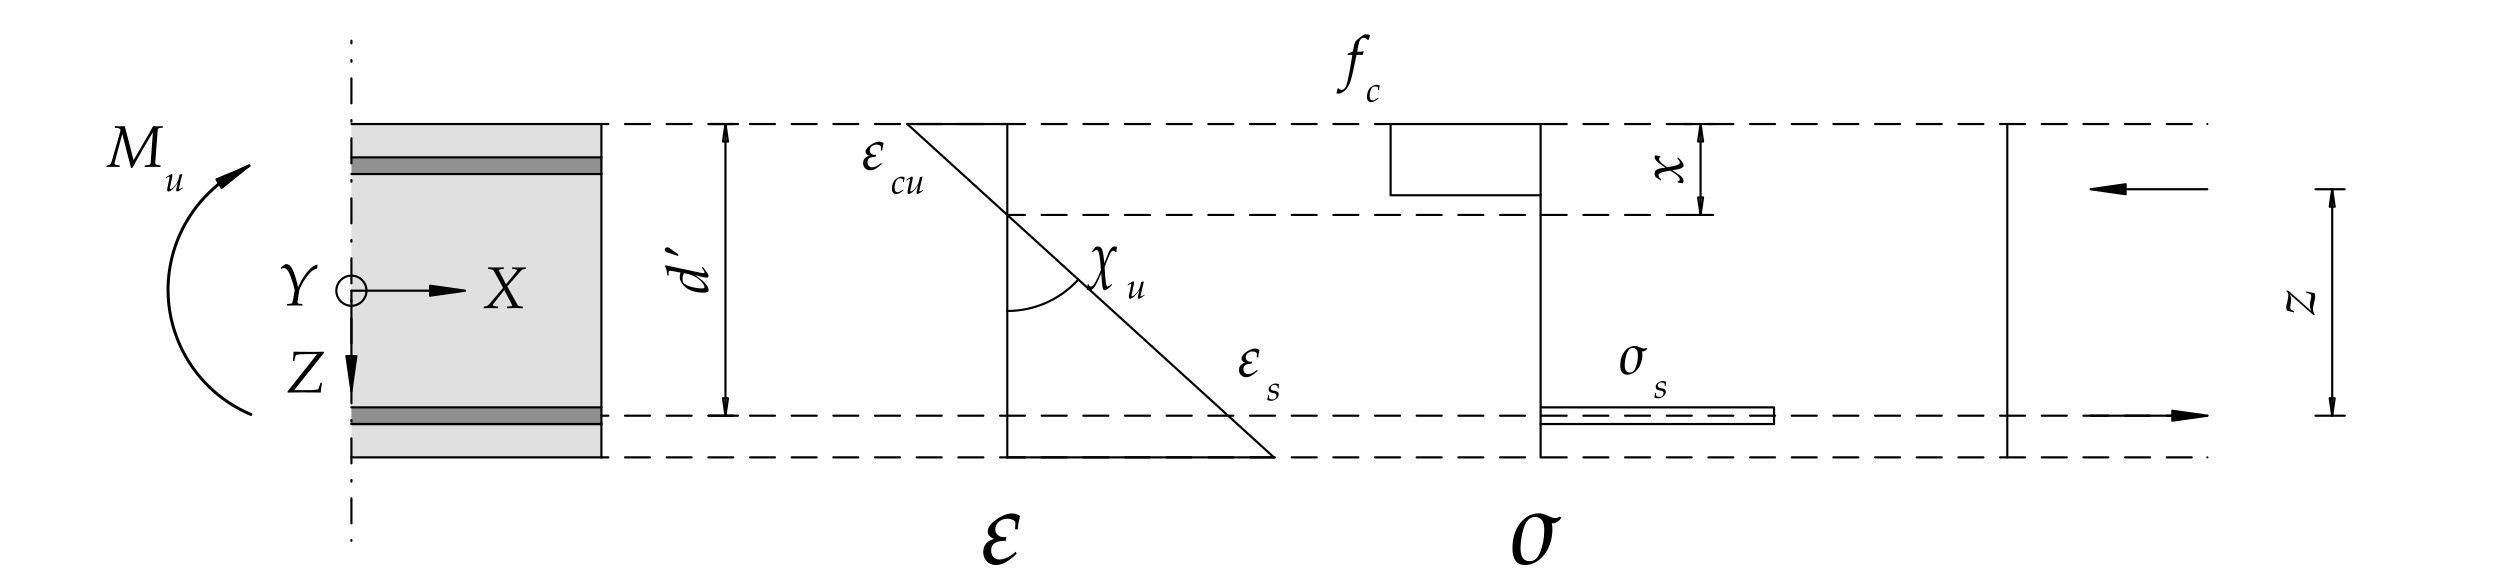
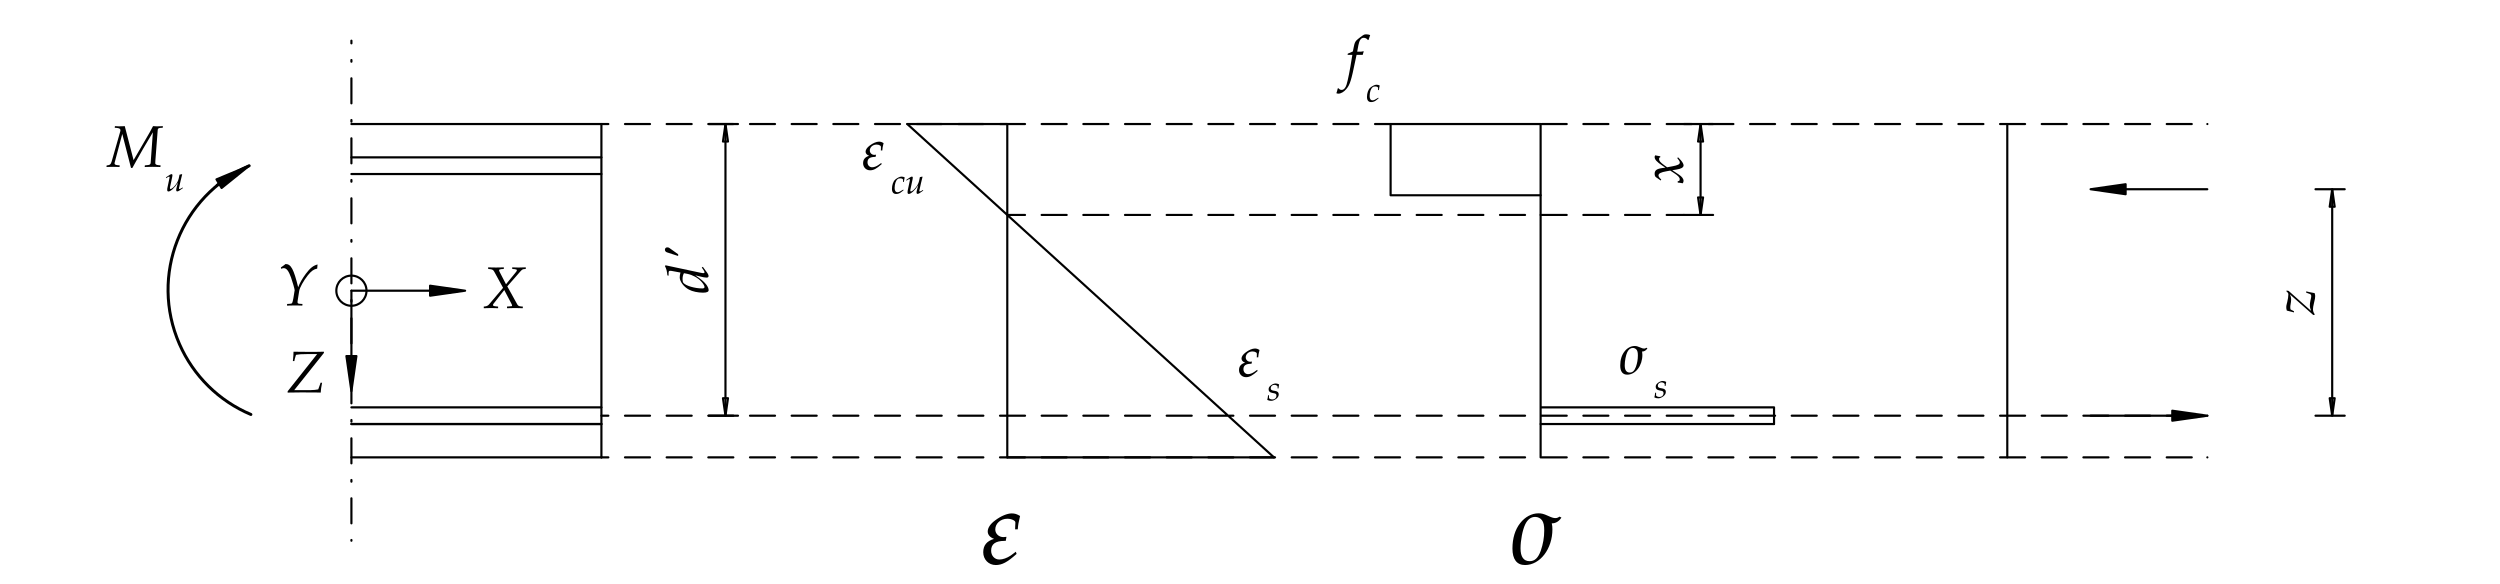
<svg xmlns="http://www.w3.org/2000/svg" version="1.1" id="svg1" width="566.929" height="132.283" viewBox="0 0 566.929 132.283">
  <defs id="defs1">
+     <clipPath clipPathUnits="userSpaceOnUse" id="clipPath16">
+       <path d="M -0.004,-9.9e-4 V 99.214 H 425.201 V -9.9e-4 H -0.004" transform="matrix(1,0,0,-1,-18.29667,70.8388)" clip-rule="evenodd" id="path16" />
+     </clipPath>
+     <clipPath clipPathUnits="userSpaceOnUse" id="clipPath17">
+       <path d="M -0.004,-9.9e-4 V 99.214 H 425.201 V -9.9e-4 H -0.004" transform="matrix(1,0,0,-1,-28.03197,66.70495)" clip-rule="evenodd" id="path17" />
+     </clipPath>
+     <clipPath clipPathUnits="userSpaceOnUse" id="clipPath18">
+       <path d="M -0.004,-9.9e-4 V 99.214 H 425.201 V -9.9e-4 H -0.004" transform="matrix(1,0,0,-1,-146.5915,70.41898)" clip-rule="evenodd" id="path18" />
+     </clipPath>
    <clipPath clipPathUnits="userSpaceOnUse" id="clipPath19">
-       <path d="M -0.004,-9.9e-4 V 99.214 H 425.201 V -9.9e-4 H -0.004" transform="matrix(1,0,0,-1,-18.29667,70.8388)" clip-rule="evenodd" id="path19" />
+       <path d="M -0.004,-9.9e-4 V 99.214 H 425.201 V -9.9e-4 H -0.004" transform="matrix(1,0,0,-1,-151.5471,66.28512)" clip-rule="evenodd" id="path19" />
    </clipPath>
    <clipPath clipPathUnits="userSpaceOnUse" id="clipPath20">
-       <path d="M -0.004,-9.9e-4 V 99.214 H 425.201 V -9.9e-4 H -0.004" transform="matrix(1,0,0,-1,-28.03197,66.70495)" clip-rule="evenodd" id="path20" />
+       <path d="M -0.004,-9.9e-4 V 99.214 H 425.201 V -9.9e-4 H -0.004" transform="matrix(1,0,0,-1,-228.9092,86.04717)" clip-rule="evenodd" id="path20" />
    </clipPath>
    <clipPath clipPathUnits="userSpaceOnUse" id="clipPath21">
-       <path d="M -0.004,-9.9e-4 V 99.214 H 425.201 V -9.9e-4 H -0.004" transform="matrix(1,0,0,-1,-146.5915,70.41898)" clip-rule="evenodd" id="path21" />
+       <path d="M -0.004,-9.9e-4 V 99.214 H 425.201 V -9.9e-4 H -0.004" transform="matrix(1,0,0,-1,-232.3369,81.91331)" clip-rule="evenodd" id="path21" />
    </clipPath>
    <clipPath clipPathUnits="userSpaceOnUse" id="clipPath22">
-       <path d="M -0.004,-9.9e-4 V 99.214 H 425.201 V -9.9e-4 H -0.004" transform="matrix(1,0,0,-1,-151.5471,66.28512)" clip-rule="evenodd" id="path22" />
+       <path d="M -0.004,-9.9e-4 V 99.214 H 425.201 V -9.9e-4 H -0.004" transform="matrix(1,0,0,-1,-166.8523,3.424048)" clip-rule="evenodd" id="path22" />
    </clipPath>
    <clipPath clipPathUnits="userSpaceOnUse" id="clipPath23">
-       <path d="M -0.004,-9.9e-4 V 99.214 H 425.201 V -9.9e-4 H -0.004" transform="matrix(1,0,0,-1,-228.9092,86.04717)" clip-rule="evenodd" id="path23" />
-     </clipPath>
-     <clipPath clipPathUnits="userSpaceOnUse" id="clipPath24">
-       <path d="M -0.004,-9.9e-4 V 99.214 H 425.201 V -9.9e-4 H -0.004" transform="matrix(1,0,0,-1,-232.3369,81.91331)" clip-rule="evenodd" id="path24" />
+       <path d="M -0.004,-9.9e-4 V 99.214 H 425.201 V -9.9e-4 H -0.004" transform="matrix(1,0,0,-1,-256.3917,3.424048)" clip-rule="evenodd" id="path23" />
    </clipPath>
    <clipPath clipPathUnits="userSpaceOnUse" id="clipPath25">
-       <path d="M -0.004,-9.9e-4 V 99.214 H 425.201 V -9.9e-4 H -0.004" transform="matrix(1,0,0,-1,-166.8523,3.424048)" clip-rule="evenodd" id="path25" />
+       <path d="M -0.004,-9.9e-4 V 99.214 H 425.201 V -9.9e-4 H -0.004" transform="matrix(0,1,1,0,-45.64031,-393.6556)" clip-rule="evenodd" id="path25" />
    </clipPath>
-     <clipPath clipPathUnits="userSpaceOnUse" id="clipPath26">
-       <path d="M -0.004,-9.9e-4 V 99.214 H 425.201 V -9.9e-4 H -0.004" transform="matrix(1,0,0,-1,-256.3917,3.424048)" clip-rule="evenodd" id="path26" />
+     <clipPath clipPathUnits="userSpaceOnUse" id="clipPath27">
+       <path d="M -0.004,-9.9e-4 V 99.214 H 425.201 V -9.9e-4 H -0.004" transform="matrix(0,1,1,0,-49.26396,-120.4173)" clip-rule="evenodd" id="path27" />
    </clipPath>
-     <clipPath clipPathUnits="userSpaceOnUse" id="clipPath28">
-       <path d="M -0.004,-9.9e-4 V 99.214 H 425.201 V -9.9e-4 H -0.004" transform="matrix(0,1,1,0,-45.64031,-393.6556)" clip-rule="evenodd" id="path28" />
+     <clipPath clipPathUnits="userSpaceOnUse" id="clipPath29">
+       <path d="M -0.004,-9.9e-4 V 99.214 H 425.201 V -9.9e-4 H -0.004" transform="matrix(0,1,1,0,-67.94868,-286.2314)" clip-rule="evenodd" id="path29" />
    </clipPath>
-     <clipPath clipPathUnits="userSpaceOnUse" id="clipPath30">
-       <path d="M -0.004,-9.9e-4 V 99.214 H 425.201 V -9.9e-4 H -0.004" transform="matrix(0,1,1,0,-49.26396,-120.4173)" clip-rule="evenodd" id="path30" />
+     <clipPath clipPathUnits="userSpaceOnUse" id="clipPath31">
+       <path d="M -0.004,-9.9e-4 V 99.214 H 425.201 V -9.9e-4 H -0.004" transform="matrix(1,0,0,-1,-210.5283,35.23498)" clip-rule="evenodd" id="path31" />
    </clipPath>
    <clipPath clipPathUnits="userSpaceOnUse" id="clipPath32">
-       <path d="M -0.004,-9.9e-4 V 99.214 H 425.201 V -9.9e-4 H -0.004" transform="matrix(0,1,1,0,-67.94868,-286.2314)" clip-rule="evenodd" id="path32" />
+       <path d="M -0.004,-9.9e-4 V 99.214 H 425.201 V -9.9e-4 H -0.004" transform="matrix(1,0,0,-1,-215.4839,31.10113)" clip-rule="evenodd" id="path32" />
+     </clipPath>
+     <clipPath clipPathUnits="userSpaceOnUse" id="clipPath33">
+       <path d="M -0.004,-9.9e-4 V 99.214 H 425.201 V -9.9e-4 H -0.004" transform="matrix(1,0,0,-1,-275.0987,35.66191)" clip-rule="evenodd" id="path33" />
    </clipPath>
    <clipPath clipPathUnits="userSpaceOnUse" id="clipPath34">
-       <path d="M -0.004,-9.9e-4 V 99.214 H 425.201 V -9.9e-4 H -0.004" transform="matrix(1,0,0,-1,-185.6517,52.59303)" clip-rule="evenodd" id="path34" />
+       <path d="M -0.004,-9.9e-4 V 99.214 H 425.201 V -9.9e-4 H -0.004" transform="matrix(1,0,0,-1,-281.3208,31.52805)" clip-rule="evenodd" id="path34" />
    </clipPath>
    <clipPath clipPathUnits="userSpaceOnUse" id="clipPath35">
-       <path d="M -0.004,-9.9e-4 V 99.214 H 425.201 V -9.9e-4 H -0.004" transform="matrix(1,0,0,-1,-191.5873,48.45918)" clip-rule="evenodd" id="path35" />
+       <path d="M -0.004,-9.9e-4 V 99.214 H 425.201 V -9.9e-4 H -0.004" transform="matrix(1,0,0,-1,-48.71762,32.47259)" clip-rule="evenodd" id="path35" />
    </clipPath>
    <clipPath clipPathUnits="userSpaceOnUse" id="clipPath36">
-       <path d="M -0.004,-9.9e-4 V 99.214 H 425.201 V -9.9e-4 H -0.004" transform="matrix(1,0,0,-1,-210.5283,35.23498)" clip-rule="evenodd" id="path36" />
+       <path d="M -0.004,-9.9e-4 V 99.214 H 425.201 V -9.9e-4 H -0.004" transform="matrix(1,0,0,-1,-82.07581,46.8225)" clip-rule="evenodd" id="path36" />
    </clipPath>
    <clipPath clipPathUnits="userSpaceOnUse" id="clipPath37">
-       <path d="M -0.004,-9.9e-4 V 99.214 H 425.201 V -9.9e-4 H -0.004" transform="matrix(1,0,0,-1,-215.4839,31.10113)" clip-rule="evenodd" id="path37" />
-     </clipPath>
-     <clipPath clipPathUnits="userSpaceOnUse" id="clipPath38">
-       <path d="M -0.004,-9.9e-4 V 99.214 H 425.201 V -9.9e-4 H -0.004" transform="matrix(1,0,0,-1,-275.0987,35.66191)" clip-rule="evenodd" id="path38" />
-     </clipPath>
-     <clipPath clipPathUnits="userSpaceOnUse" id="clipPath39">
-       <path d="M -0.004,-9.9e-4 V 99.214 H 425.201 V -9.9e-4 H -0.004" transform="matrix(1,0,0,-1,-281.3208,31.52805)" clip-rule="evenodd" id="path39" />
-     </clipPath>
-     <clipPath clipPathUnits="userSpaceOnUse" id="clipPath40">
-       <path d="M -0.004,-9.9e-4 V 99.214 H 425.201 V -9.9e-4 H -0.004" transform="matrix(1,0,0,-1,-48.71762,32.47259)" clip-rule="evenodd" id="path40" />
-     </clipPath>
-     <clipPath clipPathUnits="userSpaceOnUse" id="clipPath41">
-       <path d="M -0.004,-9.9e-4 V 99.214 H 425.201 V -9.9e-4 H -0.004" transform="matrix(1,0,0,-1,-82.07581,46.8225)" clip-rule="evenodd" id="path41" />
-     </clipPath>
-     <clipPath clipPathUnits="userSpaceOnUse" id="clipPath42">
-       <path d="M -0.004,-9.9e-4 V 99.214 H 425.201 V -9.9e-4 H -0.004" transform="matrix(1,0,0,-1,-47.25952,47.26309)" clip-rule="evenodd" id="path42" />
+       <path d="M -0.004,-9.9e-4 V 99.214 H 425.201 V -9.9e-4 H -0.004" transform="matrix(1,0,0,-1,-47.25952,47.26309)" clip-rule="evenodd" id="path37" />
    </clipPath>
  </defs>
-   <g id="layer-MC0">
-     <path id="path1" d="m 59.768,78.117 v -5.669 h 42.52 v 5.669 z m 0,-48.189 h 42.52 V 69.613 H 59.768 Z m 0,-8.504 h 42.52 v 5.669 H 59.768 Z" style="fill:#e0e0e0;fill-opacity:1;fill-rule:nonzero;stroke:none" transform="matrix(1.333333,0,0,-1.333333,0,132.2835)" />
-     <path id="path2" d="m 59.768,72.448 v -2.835 h 42.52 v 2.835 z m 0,-42.52 v -2.835 h 42.52 v 2.835 z" style="fill:#909090;fill-opacity:1;fill-rule:nonzero;stroke:none" transform="matrix(1.333333,0,0,-1.333333,0,132.2835)" />
+   <g id="g1">
+     <path id="path1" d="M 42.371,71.017 C 30.726,65.918 25.42,52.344 30.519,40.7 m 0,0 c 2.365,-5.402 6.714,-9.69 12.149,-11.98" style="fill:none;stroke:#000000;stroke-width:0.51;stroke-linecap:round;stroke-linejoin:round;stroke-miterlimit:10;stroke-dasharray:none;stroke-opacity:1" transform="matrix(1.333333,0,0,-1.333333,0,132.2835)" />
+     <path id="path2" d="m 39.935,69.567 2.436,1.449 M 37.255,67.973 36.89,67.756 m 5.481,3.261 v 0 l -5.551,-2.313 0.87,-1.462 4.681,3.774" style="fill:none;stroke:#000000;stroke-width:0.368;stroke-linecap:round;stroke-linejoin:round;stroke-miterlimit:10;stroke-dasharray:none;stroke-opacity:1" transform="matrix(1.333333,0,0,-1.333333,0,132.2835)" />
+     <path id="path3" d="m 37.69,67.242 4.681,3.774 -5.551,-2.313 z" style="fill:#000000;fill-opacity:1;fill-rule:nonzero;stroke:none" transform="matrix(1.333333,0,0,-1.333333,0,132.2835)" />
+     <path id="path4" d="m 154.309,78.117 h 17.008 m -111.549,0 h 42.52 M 59.768,72.448 h 42.52 m 273.124,-5.42 h -19.843 m 5.953,0 h 0.425 m -6.378,0 v 0 l 5.953,-0.85 v 1.701 l -5.953,-0.85" style="fill:none;stroke:#000000;stroke-width:0.368;stroke-linecap:round;stroke-linejoin:round;stroke-miterlimit:10;stroke-dasharray:none;stroke-opacity:1" transform="matrix(1.333333,0,0,-1.333333,0,132.2835)" />
+     <path id="path5" d="m 361.522,67.878 -5.953,-0.85 5.953,-0.85 z" style="fill:#000000;fill-opacity:1;fill-rule:nonzero;stroke:none" transform="matrix(1.333333,0,0,-1.333333,0,132.2835)" />
+     <path id="path6" d="m 102.287,78.117 h 1.177 m 2.835,0 h 4.252 m 2.835,0 h 4.252 m 2.835,0 h 4.252 m 2.835,0 h 4.252 m 2.835,0 h 4.252 m 2.835,0 h 4.252 m 2.835,0 h 4.252 m 2.835,0 h 4.252 m 2.835,0 h 4.252 m 2.835,0 h 4.252 m 2.835,0 h 4.252 m 2.835,0 h 4.252 m 2.835,0 h 4.252 m 2.835,0 h 4.252 m 2.835,0 h 4.252 m 2.835,0 h 4.252 m 2.835,0 h 4.252 m 2.835,0 h 4.252 m 2.835,0 h 4.252 m 2.835,0 h 4.252 m 2.835,0 h 4.252 m 2.835,0 h 4.252 m 2.835,0 h 4.252 m 2.835,0 h 4.252 m 2.835,0 h 4.252 m 2.835,0 h 4.252 m 2.835,0 h 4.252 m 2.835,0 h 4.252 m 2.835,0 h 4.252 m 2.835,0 h 4.252 m 2.835,0 h 4.252 m 2.835,0 h 4.252 m 2.835,0 h 4.252 m 2.835,0 h 4.252 m 2.835,0 h 4.252 m 2.835,0 h 4.252 m 2.835,0 h 4.252 m 2.835,0 h 4.252 m -270.468,0 v 0 m 273.124,0 v 0 M 59.768,69.613 h 42.52 m 134.226,8.504 h 25.512 m 39.685,-51.024 h -39.685 m -90.709,-5.669 h 45.354 m -156.903,0 h 42.52 m -42.52,5.669 h 42.52 m 0,-5.669 h 1.177 m 2.835,0 h 4.252 m 2.835,0 h 4.252" style="fill:none;stroke:#000000;stroke-width:0.368;stroke-linecap:round;stroke-linejoin:round;stroke-miterlimit:10;stroke-dasharray:none;stroke-opacity:1" transform="matrix(1.333333,0,0,-1.333333,0,132.2835)" />
+     <path id="path7" d="m 120.472,21.424 h 4.252 m 2.835,0 h 4.252 m 2.835,0 h 4.252 m 2.835,0 h 4.252 m 2.835,0 h 4.252 m 2.835,0 h 4.252 m 2.835,0 h 4.252 m 2.835,0 h 4.252 m 2.835,0 h 4.252 m 2.835,0 h 4.252 m 2.835,0 h 4.252 m 2.835,0 h 4.252 m 2.835,0 h 4.252 m 2.835,0 h 4.252 m 2.835,0 h 4.252 m 2.835,0 h 4.252 m 2.835,0 h 4.252 m 2.835,0 h 4.252 m 2.835,0 h 4.252 m 2.835,0 h 4.252 m 2.835,0 h 4.252 m 2.835,0 h 4.252 m 2.835,0 h 4.252 m 2.835,0 h 4.252 m 2.835,0 h 4.252 m 2.835,0 h 4.252 m 2.835,0 h 4.252 m 2.835,0 h 4.252 m 2.835,0 h 4.252 m 2.835,0 h 4.252 m 2.835,0 h 4.252 m 2.835,0 h 4.252 m 2.835,0 h 4.252 m 2.835,0 h 4.252 m 2.835,0 h 4.252 m 2.835,0 h 4.252 m -270.468,0 v 0 m 273.124,0 v 0 M 59.768,27.093 h 42.52 m -42.52,2.835 h 42.52 m 253.281,-1.417 h 19.843 m -5.953,0 h -0.425 m 6.378,0 v 0 l -5.953,0.85 v -1.701 l 5.953,0.85" style="fill:none;stroke:#000000;stroke-width:0.368;stroke-linecap:round;stroke-linejoin:round;stroke-miterlimit:10;stroke-dasharray:none;stroke-opacity:1" transform="matrix(1.333333,0,0,-1.333333,0,132.2835)" />
+     <path id="path8" d="m 369.459,27.66 5.953,0.85 -5.953,0.85 z" style="fill:#000000;fill-opacity:1;fill-rule:nonzero;stroke:none" transform="matrix(1.333333,0,0,-1.333333,0,132.2835)" />
+     <path id="path9" d="m 102.287,28.511 h 1.177 m 2.835,0 h 4.252 m 2.835,0 h 4.252 m 2.835,0 h 4.252 m 2.835,0 h 4.252 m 2.835,0 h 4.252 m 2.835,0 h 4.252 m 2.835,0 h 4.252 m 2.835,0 h 4.252 m 2.835,0 h 4.252 m 2.835,0 h 4.252 m 2.835,0 h 4.252 m 2.835,0 h 4.252 m 2.835,0 h 4.252 m 2.835,0 h 4.252 m 2.835,0 h 4.252 m 2.835,0 h 4.252 m 2.835,0 h 4.252 m 2.835,0 h 4.252 m 2.835,0 h 4.252 m 2.835,0 h 4.252 m 2.835,0 h 4.252 m 2.835,0 h 4.252 m 2.835,0 h 4.252 m 2.835,0 h 4.252 m 2.835,0 h 4.252 m 2.835,0 h 4.252 m 2.835,0 h 4.252 m 2.835,0 h 4.252 m 2.835,0 h 4.252 m 2.835,0 h 4.252 m 2.835,0 h 4.252 m 2.835,0 h 4.252 m 2.835,0 h 4.252 m 2.835,0 h 4.252 m 2.835,0 h 4.252 m 2.835,0 h 4.252 m 2.835,0 h 4.252 m 2.835,0 h 4.252 m -270.468,0 v 0 m 273.124,0 v 0 m -113.386,1.417 h 39.685 V 27.093 M 171.317,78.117 V 21.424 m 90.709,56.693 V 21.424 m 79.37,56.693 V 21.424 m -124.724,0 -62.362,56.693 M 59.768,10.205 v 4.252 m 0,5.953 v 4.252 m 0,5.953 v 4.252" style="fill:none;stroke:#000000;stroke-width:0.368;stroke-linecap:round;stroke-linejoin:round;stroke-miterlimit:10;stroke-dasharray:none;stroke-opacity:1" transform="matrix(1.333333,0,0,-1.333333,0,132.2835)" />
+     <path id="path10" d="m 59.768,40.819 v 4.252 m 0,5.953 v 4.252 m 0,5.953 v 4.252 m 0,5.953 v 4.252 m 0,5.953 v 4.252 m 0,5.953 v 0.448 m 0,-85.039 v 0.119 m 0,9.921 v 0.283 m 0,9.921 v 0.283 m 0,9.921 v 0.283 m 0,9.921 v 0.283 m 0,9.921 v 0.283 m 0,9.921 v 0.283 m 0,9.921 v 0.283 m 0,9.921 v 0.283 m 0,-81.757 v 0 m 0,85.039 v 0 M 102.287,78.117 V 21.424 m 69.029,41.231 h 3.014 m 2.835,0 h 4.252 m 2.835,0 h 4.252 m 2.835,0 h 4.252 m 2.835,0 h 4.252 m 2.835,0 h 4.252 m 2.835,0 h 4.252 m 2.835,0 h 4.252 m 2.835,0 h 4.252 m 2.835,0 h 4.252 m 2.835,0 h 4.252 m 2.835,0 h 4.252 m 2.835,0 h 4.252 m 2.835,0 h 4.252 m 2.835,0 h 4.252 m 2.835,0 h 4.252 m 2.835,0 h 2.932 m -115.08,0 v 0 m 115.08,0 v 0 m -24.371,0 v 0 M 236.514,78.117 V 66.005 h 25.512" style="fill:none;stroke:#000000;stroke-width:0.368;stroke-linecap:round;stroke-linejoin:round;stroke-miterlimit:10;stroke-dasharray:none;stroke-opacity:1" transform="matrix(1.333333,0,0,-1.333333,0,132.2835)" />
+     <path id="path11" d="m 62.333,49.771 c 0,1.417 -1.149,2.565 -2.565,2.565 m 0,0 c -1.417,0 -2.565,-1.149 -2.565,-2.565 m 0,0 c 0,-1.417 1.149,-2.565 2.565,-2.565 m 0,0 c 1.417,0 2.565,1.149 2.565,2.565" style="fill:none;stroke:#000000;stroke-width:0.368;stroke-linecap:round;stroke-linejoin:round;stroke-miterlimit:10;stroke-dasharray:none;stroke-opacity:1" transform="matrix(1.333333,0,0,-1.333333,0,132.2835)" />
+     <path id="path12" d="m 59.768,49.771 h 19.333 m -5.953,0 h -0.425 m 6.378,0 v 0 l -5.953,0.85 v -1.701 l 5.953,0.85" style="fill:none;stroke:#000000;stroke-width:0.368;stroke-linecap:round;stroke-linejoin:round;stroke-miterlimit:10;stroke-dasharray:none;stroke-opacity:1" transform="matrix(1.333333,0,0,-1.333333,0,132.2835)" />
+     <path id="path13" d="m 73.148,48.92 5.953,0.85 -5.953,0.85 z" style="fill:#000000;fill-opacity:1;fill-rule:nonzero;stroke:none" transform="matrix(1.333333,0,0,-1.333333,0,132.2835)" />
+     <path id="path14" d="m 59.768,49.771 v -17.071 m 0,5.953 v 0.425 m 0,-6.378 v 0 l 0.85,5.953 h -1.701 l 0.85,-5.953" style="fill:none;stroke:#000000;stroke-width:0.368;stroke-linecap:round;stroke-linejoin:round;stroke-miterlimit:10;stroke-dasharray:none;stroke-opacity:1" transform="matrix(1.333333,0,0,-1.333333,0,132.2835)" />
+     <path id="path15" d="m 58.917,38.653 0.85,-5.953 0.85,5.953 z" style="fill:#000000;fill-opacity:1;fill-rule:nonzero;stroke:none" transform="matrix(1.333333,0,0,-1.333333,0,132.2835)" />
+     <text id="text15" xml:space="preserve" transform="matrix(1.333333,0,0,1.333333,24.39556,37.83173)" clip-path="url(#clipPath16)">
+       <tspan style="font-style:italic;font-variant:normal;font-weight:normal;font-stretch:normal;font-size:10.007px;font-family:'Palatino Linotype';writing-mode:lr-tb;fill:#000000;fill-opacity:1;fill-rule:nonzero;stroke:none" x="0" y="0" id="tspan15">M</tspan>
+     </text>
+     <text id="text16" xml:space="preserve" transform="matrix(1.333333,0,0,1.333333,37.37596,43.34353)" clip-path="url(#clipPath17)">
+       <tspan style="font-style:italic;font-variant:normal;font-weight:normal;font-stretch:normal;font-size:6.004px;font-family:'Palatino Linotype';writing-mode:lr-tb;fill:#000000;fill-opacity:1;fill-rule:nonzero;stroke:none" x="0" y="0" id="tspan16">u</tspan>
+     </text>
+     <text id="text17" xml:space="preserve" transform="matrix(1.333333,0,0,1.333333,195.4554,38.39149)" clip-path="url(#clipPath18)">
+       <tspan style="font-style:italic;font-variant:normal;font-weight:normal;font-stretch:normal;font-size:10.007px;font-family:'Palatino Linotype';writing-mode:lr-tb;fill:#000000;fill-opacity:1;fill-rule:nonzero;stroke:none" x="0" y="0" id="tspan17">ε</tspan>
+     </text>
+     <text id="text18" xml:space="preserve" transform="matrix(1.333333,0,0,1.333333,202.0628,43.90331)" clip-path="url(#clipPath19)">
+       <tspan style="font-style:italic;font-variant:normal;font-weight:normal;font-stretch:normal;font-size:6.004px;font-family:'Palatino Linotype';writing-mode:lr-tb;fill:#000000;fill-opacity:1;fill-rule:nonzero;stroke:none" x="0 2.444" y="0" id="tspan18">cu</tspan>
+     </text>
+     <text id="text19" xml:space="preserve" transform="matrix(1.333333,0,0,1.333333,305.2122,17.55391)" clip-path="url(#clipPath20)">
+       <tspan style="font-style:italic;font-variant:normal;font-weight:normal;font-stretch:normal;font-size:10.007px;font-family:'Palatino Linotype';writing-mode:lr-tb;fill:#000000;fill-opacity:1;fill-rule:nonzero;stroke:none" x="0" y="0" id="tspan19">f</tspan>
+     </text>
+     <text id="text20" xml:space="preserve" transform="matrix(1.333333,0,0,1.333333,309.7825,23.06572)" clip-path="url(#clipPath21)">
+       <tspan style="font-style:italic;font-variant:normal;font-weight:normal;font-stretch:normal;font-size:6.004px;font-family:'Palatino Linotype';writing-mode:lr-tb;fill:#000000;fill-opacity:1;fill-rule:nonzero;stroke:none" x="0" y="0" id="tspan20">c</tspan>
+     </text>
+     <text id="text21" xml:space="preserve" transform="matrix(1.333333,0,0,1.333333,222.4697,127.7181)" clip-path="url(#clipPath22)">
+       <tspan style="font-style:italic;font-variant:normal;font-weight:normal;font-stretch:normal;font-size:18.013px;font-family:'Palatino Linotype';writing-mode:lr-tb;fill:#000000;fill-opacity:1;fill-rule:nonzero;stroke:none" x="0" y="0" id="tspan21">ε</tspan>
+     </text>
+     <text id="text22" xml:space="preserve" transform="matrix(1.333333,0,0,1.333333,341.8555,127.7181)" clip-path="url(#clipPath23)">
+       <tspan style="font-style:italic;font-variant:normal;font-weight:normal;font-stretch:normal;font-size:18.013px;font-family:'Palatino Linotype';writing-mode:lr-tb;fill:#000000;fill-opacity:1;fill-rule:nonzero;stroke:none" x="0" y="0" id="tspan22">σ</tspan>
+     </text>
+     <path id="path24" d="m 396.656,28.511 -0.425,2.976 h 0.85 l -0.425,-2.976 m 0,38.517 -0.425,-2.976 h 0.85 l -0.425,2.976 m 0,-38.517 h -2.126 m 2.126,0 h 2.126 m -2.126,38.517 h -2.126 m 2.126,0 h 2.126 m -2.126,-38.517 h -2.835 m 2.835,38.517 h -2.835 m 2.835,-38.517 v 0 m 0,38.517 v 0" style="fill:none;stroke:#000000;stroke-width:0.368;stroke-linecap:round;stroke-linejoin:round;stroke-miterlimit:10;stroke-dasharray:none;stroke-opacity:1" transform="matrix(1.333333,0,0,-1.333333,0,132.2835)" />
+     <text id="text24" xml:space="preserve" transform="matrix(0,-1.333333,1.333333,0,524.8742,71.42972)" clip-path="url(#clipPath25)">
+       <tspan style="font-style:italic;font-variant:normal;font-weight:normal;font-stretch:normal;font-size:10.007px;font-family:'Palatino Linotype';writing-mode:lr-tb;fill:#000000;fill-opacity:1;fill-rule:nonzero;stroke:none" x="0" y="0" id="tspan24">z</tspan>
+     </text>
+     <path id="path26" d="m 396.656,28.511 v 38.517 m -273.268,-38.517 -0.425,2.976 h 0.85 l -0.425,-2.976 m 0,49.606 -0.425,-2.976 h 0.85 l -0.425,2.976 m 0,-49.606 h -2.126 m 2.126,0 h 2.126 m -2.126,49.606 h -2.126 m 2.126,0 h 2.126 m -2.126,-49.606 h -2.835 m 2.835,49.606 h -2.835 m 2.835,-49.606 v 0 m 0,49.606 v 0" style="fill:none;stroke:#000000;stroke-width:0.368;stroke-linecap:round;stroke-linejoin:round;stroke-miterlimit:10;stroke-dasharray:none;stroke-opacity:1" transform="matrix(1.333333,0,0,-1.333333,0,132.2835)" />
+     <text id="text26" xml:space="preserve" transform="matrix(0,-1.333333,1.333333,0,160.5564,66.59819)" clip-path="url(#clipPath27)">
+       <tspan style="font-style:italic;font-variant:normal;font-weight:normal;font-stretch:normal;font-size:10.007px;font-family:'Palatino Linotype';writing-mode:lr-tb;fill:#000000;fill-opacity:1;fill-rule:nonzero;stroke:none" x="0 5.004" y="0" id="tspan26">d'</tspan>
+     </text>
+     <path id="path28" d="m 123.387,28.511 v 49.606 m 165.844,-15.462 -0.425,2.976 h 0.85 l -0.425,-2.976 m 0,15.462 -0.425,-2.976 h 0.85 l -0.425,2.976 m 0,-15.462 h -2.126 m 2.126,0 h 2.126 m -2.126,15.462 h -2.126 m 2.126,0 h 2.126 m -2.126,-15.462 h -2.835 m 2.835,15.462 h -2.835 m 2.835,-15.462 v 0 m 0,15.462 v 0" style="fill:none;stroke:#000000;stroke-width:0.368;stroke-linecap:round;stroke-linejoin:round;stroke-miterlimit:10;stroke-dasharray:none;stroke-opacity:1" transform="matrix(1.333333,0,0,-1.333333,0,132.2835)" />
+     <text id="text28" xml:space="preserve" transform="matrix(0,-1.333333,1.333333,0,381.6418,41.68523)" clip-path="url(#clipPath29)">
+       <tspan style="font-style:italic;font-variant:normal;font-weight:normal;font-stretch:normal;font-size:10.007px;font-family:'Palatino Linotype';writing-mode:lr-tb;fill:#000000;fill-opacity:1;fill-rule:nonzero;stroke:none" x="0" y="0" id="tspan28">x</tspan>
+     </text>
+     <path id="path30" d="M 289.231,62.655 V 78.117" style="fill:none;stroke:#000000;stroke-width:0.368;stroke-linecap:round;stroke-linejoin:round;stroke-miterlimit:10;stroke-dasharray:none;stroke-opacity:1" transform="matrix(1.333333,0,0,-1.333333,0,132.2835)" />
+     <text id="text30" xml:space="preserve" transform="matrix(1.333333,0,0,1.333333,280.7043,85.30349)" clip-path="url(#clipPath31)">
+       <tspan style="font-style:italic;font-variant:normal;font-weight:normal;font-stretch:normal;font-size:10.007px;font-family:'Palatino Linotype';writing-mode:lr-tb;fill:#000000;fill-opacity:1;fill-rule:nonzero;stroke:none" x="0" y="0" id="tspan30">ε</tspan>
+     </text>
+     <text id="text31" xml:space="preserve" transform="matrix(1.333333,0,0,1.333333,287.3118,90.81529)" clip-path="url(#clipPath32)">
+       <tspan style="font-style:italic;font-variant:normal;font-weight:normal;font-stretch:normal;font-size:6.004px;font-family:'Palatino Linotype';writing-mode:lr-tb;fill:#000000;fill-opacity:1;fill-rule:nonzero;stroke:none" x="0" y="0" id="tspan31">s</tspan>
+     </text>
+     <text id="text32" xml:space="preserve" transform="matrix(1.333333,0,0,1.333333,366.7982,84.73425)" clip-path="url(#clipPath33)">
+       <tspan style="font-style:italic;font-variant:normal;font-weight:normal;font-stretch:normal;font-size:10.007px;font-family:'Palatino Linotype';writing-mode:lr-tb;fill:#000000;fill-opacity:1;fill-rule:nonzero;stroke:none" x="0" y="0" id="tspan32">σ</tspan>
+     </text>
+     <text id="text33" xml:space="preserve" transform="matrix(1.333333,0,0,1.333333,375.0944,90.24607)" clip-path="url(#clipPath34)">
+       <tspan style="font-style:italic;font-variant:normal;font-weight:normal;font-stretch:normal;font-size:6.004px;font-family:'Palatino Linotype';writing-mode:lr-tb;fill:#000000;fill-opacity:1;fill-rule:nonzero;stroke:none" x="0" y="0" id="tspan33">s</tspan>
+     </text>
+     <text id="text34" xml:space="preserve" transform="matrix(1.333333,0,0,1.333333,64.95683,88.98668)" clip-path="url(#clipPath35)">
+       <tspan style="font-style:italic;font-variant:normal;font-weight:normal;font-stretch:normal;font-size:10.007px;font-family:'Palatino Linotype';writing-mode:lr-tb;fill:#000000;fill-opacity:1;fill-rule:nonzero;stroke:none" x="0" y="0" id="tspan34">Z</tspan>
+     </text>
+     <text id="text35" xml:space="preserve" transform="matrix(1.333333,0,0,1.333333,109.4344,69.85347)" clip-path="url(#clipPath36)">
+       <tspan style="font-style:italic;font-variant:normal;font-weight:normal;font-stretch:normal;font-size:10.007px;font-family:'Palatino Linotype';writing-mode:lr-tb;fill:#000000;fill-opacity:1;fill-rule:nonzero;stroke:none" x="0" y="0" id="tspan35">X</tspan>
+     </text>
+     <text id="text36" xml:space="preserve" transform="matrix(1.333333,0,0,1.333333,63.01269,69.26601)" clip-path="url(#clipPath37)">
+       <tspan style="font-style:italic;font-variant:normal;font-weight:normal;font-stretch:normal;font-size:10.007px;font-family:'Palatino Linotype';writing-mode:lr-tb;fill:#000000;fill-opacity:1;fill-rule:nonzero;stroke:none" x="0" y="0" id="tspan36">Y</tspan>
+     </text>
  </g>
-   <path id="path3" d="M 42.371,71.017 C 30.726,65.918 25.42,52.344 30.519,40.7 m 0,0 c 2.365,-5.402 6.714,-9.69 12.149,-11.98" style="fill:none;stroke:#000000;stroke-width:0.51;stroke-linecap:round;stroke-linejoin:round;stroke-miterlimit:10;stroke-dasharray:none;stroke-opacity:1" transform="matrix(1.333333,0,0,-1.333333,0,132.2835)" />
-   <path id="path4" d="m 39.935,69.567 2.436,1.449 M 37.255,67.973 36.89,67.756 m 5.481,3.261 v 0 l -5.551,-2.313 0.87,-1.462 4.681,3.774" style="fill:none;stroke:#000000;stroke-width:0.368;stroke-linecap:round;stroke-linejoin:round;stroke-miterlimit:10;stroke-dasharray:none;stroke-opacity:1" transform="matrix(1.333333,0,0,-1.333333,0,132.2835)" />
-   <path id="path5" d="m 37.69,67.242 4.681,3.774 -5.551,-2.313 z" style="fill:#000000;fill-opacity:1;fill-rule:nonzero;stroke:none" transform="matrix(1.333333,0,0,-1.333333,0,132.2835)" />
-   <path id="path6" d="m 154.309,78.117 h 17.008 m -111.549,0 h 42.52 M 59.768,72.448 h 42.52 m 273.124,-5.42 h -19.843 m 5.953,0 h 0.425 m -6.378,0 v 0 l 5.953,-0.85 v 1.701 l -5.953,-0.85" style="fill:none;stroke:#000000;stroke-width:0.368;stroke-linecap:round;stroke-linejoin:round;stroke-miterlimit:10;stroke-dasharray:none;stroke-opacity:1" transform="matrix(1.333333,0,0,-1.333333,0,132.2835)" />
-   <path id="path7" d="m 361.522,67.878 -5.953,-0.85 5.953,-0.85 z" style="fill:#000000;fill-opacity:1;fill-rule:nonzero;stroke:none" transform="matrix(1.333333,0,0,-1.333333,0,132.2835)" />
-   <path id="path8" d="m 102.287,78.117 h 1.177 m 2.835,0 h 4.252 m 2.835,0 h 4.252 m 2.835,0 h 4.252 m 2.835,0 h 4.252 m 2.835,0 h 4.252 m 2.835,0 h 4.252 m 2.835,0 h 4.252 m 2.835,0 h 4.252 m 2.835,0 h 4.252 m 2.835,0 h 4.252 m 2.835,0 h 4.252 m 2.835,0 h 4.252 m 2.835,0 h 4.252 m 2.835,0 h 4.252 m 2.835,0 h 4.252 m 2.835,0 h 4.252 m 2.835,0 h 4.252 m 2.835,0 h 4.252 m 2.835,0 h 4.252 m 2.835,0 h 4.252 m 2.835,0 h 4.252 m 2.835,0 h 4.252 m 2.835,0 h 4.252 m 2.835,0 h 4.252 m 2.835,0 h 4.252 m 2.835,0 h 4.252 m 2.835,0 h 4.252 m 2.835,0 h 4.252 m 2.835,0 h 4.252 m 2.835,0 h 4.252 m 2.835,0 h 4.252 m 2.835,0 h 4.252 m 2.835,0 h 4.252 m 2.835,0 h 4.252 m 2.835,0 h 4.252 m 2.835,0 h 4.252 m 2.835,0 h 4.252 m 2.835,0 h 4.252 m -270.468,0 v 0 m 273.124,0 v 0 M 59.768,69.613 h 42.52 m 134.226,8.504 h 25.512 m 39.685,-51.024 h -39.685 m -90.709,-5.669 h 45.354 m -156.903,0 h 42.52 m -42.52,5.669 h 42.52 m 0,-5.669 h 1.177 m 2.835,0 h 4.252 m 2.835,0 h 4.252" style="fill:none;stroke:#000000;stroke-width:0.368;stroke-linecap:round;stroke-linejoin:round;stroke-miterlimit:10;stroke-dasharray:none;stroke-opacity:1" transform="matrix(1.333333,0,0,-1.333333,0,132.2835)" />
-   <path id="path9" d="m 120.472,21.424 h 4.252 m 2.835,0 h 4.252 m 2.835,0 h 4.252 m 2.835,0 h 4.252 m 2.835,0 h 4.252 m 2.835,0 h 4.252 m 2.835,0 h 4.252 m 2.835,0 h 4.252 m 2.835,0 h 4.252 m 2.835,0 h 4.252 m 2.835,0 h 4.252 m 2.835,0 h 4.252 m 2.835,0 h 4.252 m 2.835,0 h 4.252 m 2.835,0 h 4.252 m 2.835,0 h 4.252 m 2.835,0 h 4.252 m 2.835,0 h 4.252 m 2.835,0 h 4.252 m 2.835,0 h 4.252 m 2.835,0 h 4.252 m 2.835,0 h 4.252 m 2.835,0 h 4.252 m 2.835,0 h 4.252 m 2.835,0 h 4.252 m 2.835,0 h 4.252 m 2.835,0 h 4.252 m 2.835,0 h 4.252 m 2.835,0 h 4.252 m 2.835,0 h 4.252 m 2.835,0 h 4.252 m 2.835,0 h 4.252 m 2.835,0 h 4.252 m 2.835,0 h 4.252 m 2.835,0 h 4.252 m 2.835,0 h 4.252 m -270.468,0 v 0 m 273.124,0 v 0 M 59.768,27.093 h 42.52 m -42.52,2.835 h 42.52 m 253.281,-1.417 h 19.843 m -5.953,0 h -0.425 m 6.378,0 v 0 l -5.953,0.85 v -1.701 l 5.953,0.85" style="fill:none;stroke:#000000;stroke-width:0.368;stroke-linecap:round;stroke-linejoin:round;stroke-miterlimit:10;stroke-dasharray:none;stroke-opacity:1" transform="matrix(1.333333,0,0,-1.333333,0,132.2835)" />
-   <path id="path10" d="m 369.459,27.66 5.953,0.85 -5.953,0.85 z" style="fill:#000000;fill-opacity:1;fill-rule:nonzero;stroke:none" transform="matrix(1.333333,0,0,-1.333333,0,132.2835)" />
-   <path id="path11" d="m 102.287,28.511 h 1.177 m 2.835,0 h 4.252 m 2.835,0 h 4.252 m 2.835,0 h 4.252 m 2.835,0 h 4.252 m 2.835,0 h 4.252 m 2.835,0 h 4.252 m 2.835,0 h 4.252 m 2.835,0 h 4.252 m 2.835,0 h 4.252 m 2.835,0 h 4.252 m 2.835,0 h 4.252 m 2.835,0 h 4.252 m 2.835,0 h 4.252 m 2.835,0 h 4.252 m 2.835,0 h 4.252 m 2.835,0 h 4.252 m 2.835,0 h 4.252 m 2.835,0 h 4.252 m 2.835,0 h 4.252 m 2.835,0 h 4.252 m 2.835,0 h 4.252 m 2.835,0 h 4.252 m 2.835,0 h 4.252 m 2.835,0 h 4.252 m 2.835,0 h 4.252 m 2.835,0 h 4.252 m 2.835,0 h 4.252 m 2.835,0 h 4.252 m 2.835,0 h 4.252 m 2.835,0 h 4.252 m 2.835,0 h 4.252 m 2.835,0 h 4.252 m 2.835,0 h 4.252 m 2.835,0 h 4.252 m 2.835,0 h 4.252 m 2.835,0 h 4.252 m 2.835,0 h 4.252 m 2.835,0 h 4.252 m -270.468,0 v 0 m 273.124,0 v 0 m -113.386,1.417 h 39.685 V 27.093 M 171.317,78.117 V 21.424 m 90.709,56.693 V 21.424 m 79.37,56.693 V 21.424 m -124.724,0 -62.362,56.693 M 59.768,10.205 v 4.252 m 0,5.953 v 4.252 m 0,5.953 v 4.252" style="fill:none;stroke:#000000;stroke-width:0.368;stroke-linecap:round;stroke-linejoin:round;stroke-miterlimit:10;stroke-dasharray:none;stroke-opacity:1" transform="matrix(1.333333,0,0,-1.333333,0,132.2835)" />
-   <path id="path12" d="m 59.768,40.819 v 4.252 m 0,5.953 v 4.252 m 0,5.953 v 4.252 m 0,5.953 v 4.252 m 0,5.953 v 4.252 m 0,5.953 v 0.448 m 0,-85.039 v 0.119 m 0,9.921 v 0.283 m 0,9.921 v 0.283 m 0,9.921 v 0.283 m 0,9.921 v 0.283 m 0,9.921 v 0.283 m 0,9.921 v 0.283 m 0,9.921 v 0.283 m 0,9.921 v 0.283 m 0,-81.757 v 0 m 0,85.039 v 0 M 102.287,78.117 V 21.424 m 69.029,41.231 h 3.014 m 2.835,0 h 4.252 m 2.835,0 h 4.252 m 2.835,0 h 4.252 m 2.835,0 h 4.252 m 2.835,0 h 4.252 m 2.835,0 h 4.252 m 2.835,0 h 4.252 m 2.835,0 h 4.252 m 2.835,0 h 4.252 m 2.835,0 h 4.252 m 2.835,0 h 4.252 m 2.835,0 h 4.252 m 2.835,0 h 4.252 m 2.835,0 h 4.252 m 2.835,0 h 4.252 m 2.835,0 h 2.932 m -115.08,0 v 0 m 115.08,0 v 0 m -24.371,0 v 0 M 236.514,78.117 V 66.005 h 25.512" style="fill:none;stroke:#000000;stroke-width:0.368;stroke-linecap:round;stroke-linejoin:round;stroke-miterlimit:10;stroke-dasharray:none;stroke-opacity:1" transform="matrix(1.333333,0,0,-1.333333,0,132.2835)" />
-   <path id="path13" d="m 171.317,46.321 c 4.602,0 8.991,1.941 12.086,5.347" style="fill:none;stroke:#000000;stroke-width:0.368;stroke-linecap:round;stroke-linejoin:round;stroke-miterlimit:10;stroke-dasharray:none;stroke-opacity:1" transform="matrix(1.333333,0,0,-1.333333,0,132.2835)" />
-   <path id="path14" d="m 62.333,49.771 c 0,1.417 -1.149,2.565 -2.565,2.565 m 0,0 c -1.417,0 -2.565,-1.149 -2.565,-2.565 m 0,0 c 0,-1.417 1.149,-2.565 2.565,-2.565 m 0,0 c 1.417,0 2.565,1.149 2.565,2.565" style="fill:none;stroke:#000000;stroke-width:0.368;stroke-linecap:round;stroke-linejoin:round;stroke-miterlimit:10;stroke-dasharray:none;stroke-opacity:1" transform="matrix(1.333333,0,0,-1.333333,0,132.2835)" />
-   <path id="path15" d="m 59.768,49.771 h 19.333 m -5.953,0 h -0.425 m 6.378,0 v 0 l -5.953,0.85 v -1.701 l 5.953,0.85" style="fill:none;stroke:#000000;stroke-width:0.368;stroke-linecap:round;stroke-linejoin:round;stroke-miterlimit:10;stroke-dasharray:none;stroke-opacity:1" transform="matrix(1.333333,0,0,-1.333333,0,132.2835)" />
-   <path id="path16" d="m 73.148,48.92 5.953,0.85 -5.953,0.85 z" style="fill:#000000;fill-opacity:1;fill-rule:nonzero;stroke:none" transform="matrix(1.333333,0,0,-1.333333,0,132.2835)" />
-   <path id="path17" d="m 59.768,49.771 v -17.071 m 0,5.953 v 0.425 m 0,-6.378 v 0 l 0.85,5.953 h -1.701 l 0.85,-5.953" style="fill:none;stroke:#000000;stroke-width:0.368;stroke-linecap:round;stroke-linejoin:round;stroke-miterlimit:10;stroke-dasharray:none;stroke-opacity:1" transform="matrix(1.333333,0,0,-1.333333,0,132.2835)" />
-   <path id="path18" d="m 58.917,38.653 0.85,-5.953 0.85,5.953 z" style="fill:#000000;fill-opacity:1;fill-rule:nonzero;stroke:none" transform="matrix(1.333333,0,0,-1.333333,0,132.2835)" />
-   <text id="text18" xml:space="preserve" transform="matrix(1.333333,0,0,1.333333,24.39556,37.83173)" clip-path="url(#clipPath19)">
-     <tspan style="font-style:italic;font-variant:normal;font-weight:normal;font-stretch:normal;font-size:10.007px;font-family:'Palatino Linotype';writing-mode:lr-tb;fill:#000000;fill-opacity:1;fill-rule:nonzero;stroke:none" x="0" y="0" id="tspan18">M</tspan>
-   </text>
-   <text id="text19" xml:space="preserve" transform="matrix(1.333333,0,0,1.333333,37.37596,43.34353)" clip-path="url(#clipPath20)">
-     <tspan style="font-style:italic;font-variant:normal;font-weight:normal;font-stretch:normal;font-size:6.004px;font-family:'Palatino Linotype';writing-mode:lr-tb;fill:#000000;fill-opacity:1;fill-rule:nonzero;stroke:none" x="0" y="0" id="tspan19">u</tspan>
-   </text>
-   <text id="text20" xml:space="preserve" transform="matrix(1.333333,0,0,1.333333,195.4554,38.39149)" clip-path="url(#clipPath21)">
-     <tspan style="font-style:italic;font-variant:normal;font-weight:normal;font-stretch:normal;font-size:10.007px;font-family:'Palatino Linotype';writing-mode:lr-tb;fill:#000000;fill-opacity:1;fill-rule:nonzero;stroke:none" x="0" y="0" id="tspan20">ε</tspan>
-   </text>
-   <text id="text21" xml:space="preserve" transform="matrix(1.333333,0,0,1.333333,202.0628,43.90331)" clip-path="url(#clipPath22)">
-     <tspan style="font-style:italic;font-variant:normal;font-weight:normal;font-stretch:normal;font-size:6.004px;font-family:'Palatino Linotype';writing-mode:lr-tb;fill:#000000;fill-opacity:1;fill-rule:nonzero;stroke:none" x="0 2.444" y="0" id="tspan21">cu</tspan>
-   </text>
-   <text id="text22" xml:space="preserve" transform="matrix(1.333333,0,0,1.333333,305.2122,17.55391)" clip-path="url(#clipPath23)">
-     <tspan style="font-style:italic;font-variant:normal;font-weight:normal;font-stretch:normal;font-size:10.007px;font-family:'Palatino Linotype';writing-mode:lr-tb;fill:#000000;fill-opacity:1;fill-rule:nonzero;stroke:none" x="0" y="0" id="tspan22">f</tspan>
-   </text>
-   <text id="text23" xml:space="preserve" transform="matrix(1.333333,0,0,1.333333,309.7825,23.06572)" clip-path="url(#clipPath24)">
-     <tspan style="font-style:italic;font-variant:normal;font-weight:normal;font-stretch:normal;font-size:6.004px;font-family:'Palatino Linotype';writing-mode:lr-tb;fill:#000000;fill-opacity:1;fill-rule:nonzero;stroke:none" x="0" y="0" id="tspan23">c</tspan>
-   </text>
-   <text id="text24" xml:space="preserve" transform="matrix(1.333333,0,0,1.333333,222.4697,127.7181)" clip-path="url(#clipPath25)">
-     <tspan style="font-style:italic;font-variant:normal;font-weight:normal;font-stretch:normal;font-size:18.013px;font-family:'Palatino Linotype';writing-mode:lr-tb;fill:#000000;fill-opacity:1;fill-rule:nonzero;stroke:none" x="0" y="0" id="tspan24">ε</tspan>
-   </text>
-   <text id="text25" xml:space="preserve" transform="matrix(1.333333,0,0,1.333333,341.8555,127.7181)" clip-path="url(#clipPath26)">
-     <tspan style="font-style:italic;font-variant:normal;font-weight:normal;font-stretch:normal;font-size:18.013px;font-family:'Palatino Linotype';writing-mode:lr-tb;fill:#000000;fill-opacity:1;fill-rule:nonzero;stroke:none" x="0" y="0" id="tspan25">σ</tspan>
-   </text>
-   <path id="path27" d="m 396.656,28.511 -0.425,2.976 h 0.85 l -0.425,-2.976 m 0,38.517 -0.425,-2.976 h 0.85 l -0.425,2.976 m 0,-38.517 h -2.126 m 2.126,0 h 2.126 m -2.126,38.517 h -2.126 m 2.126,0 h 2.126 m -2.126,-38.517 h -2.835 m 2.835,38.517 h -2.835 m 2.835,-38.517 v 0 m 0,38.517 v 0" style="fill:none;stroke:#000000;stroke-width:0.368;stroke-linecap:round;stroke-linejoin:round;stroke-miterlimit:10;stroke-dasharray:none;stroke-opacity:1" transform="matrix(1.333333,0,0,-1.333333,0,132.2835)" />
-   <text id="text27" xml:space="preserve" transform="matrix(0,-1.333333,1.333333,0,524.8742,71.42972)" clip-path="url(#clipPath28)">
-     <tspan style="font-style:italic;font-variant:normal;font-weight:normal;font-stretch:normal;font-size:10.007px;font-family:'Palatino Linotype';writing-mode:lr-tb;fill:#000000;fill-opacity:1;fill-rule:nonzero;stroke:none" x="0" y="0" id="tspan27">z</tspan>
-   </text>
-   <path id="path29" d="m 396.656,28.511 v 38.517 m -273.268,-38.517 -0.425,2.976 h 0.85 l -0.425,-2.976 m 0,49.606 -0.425,-2.976 h 0.85 l -0.425,2.976 m 0,-49.606 h -2.126 m 2.126,0 h 2.126 m -2.126,49.606 h -2.126 m 2.126,0 h 2.126 m -2.126,-49.606 h -2.835 m 2.835,49.606 h -2.835 m 2.835,-49.606 v 0 m 0,49.606 v 0" style="fill:none;stroke:#000000;stroke-width:0.368;stroke-linecap:round;stroke-linejoin:round;stroke-miterlimit:10;stroke-dasharray:none;stroke-opacity:1" transform="matrix(1.333333,0,0,-1.333333,0,132.2835)" />
-   <text id="text29" xml:space="preserve" transform="matrix(0,-1.333333,1.333333,0,160.5564,66.59819)" clip-path="url(#clipPath30)">
-     <tspan style="font-style:italic;font-variant:normal;font-weight:normal;font-stretch:normal;font-size:10.007px;font-family:'Palatino Linotype';writing-mode:lr-tb;fill:#000000;fill-opacity:1;fill-rule:nonzero;stroke:none" x="0 5.004" y="0" id="tspan29">d'</tspan>
-   </text>
-   <path id="path31" d="m 123.387,28.511 v 49.606 m 165.844,-15.462 -0.425,2.976 h 0.85 l -0.425,-2.976 m 0,15.462 -0.425,-2.976 h 0.85 l -0.425,2.976 m 0,-15.462 h -2.126 m 2.126,0 h 2.126 m -2.126,15.462 h -2.126 m 2.126,0 h 2.126 m -2.126,-15.462 h -2.835 m 2.835,15.462 h -2.835 m 2.835,-15.462 v 0 m 0,15.462 v 0" style="fill:none;stroke:#000000;stroke-width:0.368;stroke-linecap:round;stroke-linejoin:round;stroke-miterlimit:10;stroke-dasharray:none;stroke-opacity:1" transform="matrix(1.333333,0,0,-1.333333,0,132.2835)" />
-   <text id="text31" xml:space="preserve" transform="matrix(0,-1.333333,1.333333,0,381.6418,41.68523)" clip-path="url(#clipPath32)">
-     <tspan style="font-style:italic;font-variant:normal;font-weight:normal;font-stretch:normal;font-size:10.007px;font-family:'Palatino Linotype';writing-mode:lr-tb;fill:#000000;fill-opacity:1;fill-rule:nonzero;stroke:none" x="0" y="0" id="tspan31">x</tspan>
-   </text>
-   <path id="path33" d="M 289.231,62.655 V 78.117" style="fill:none;stroke:#000000;stroke-width:0.368;stroke-linecap:round;stroke-linejoin:round;stroke-miterlimit:10;stroke-dasharray:none;stroke-opacity:1" transform="matrix(1.333333,0,0,-1.333333,0,132.2835)" />
-   <text id="text33" xml:space="preserve" transform="matrix(1.333333,0,0,1.333333,247.5356,62.15943)" clip-path="url(#clipPath34)">
-     <tspan style="font-style:italic;font-variant:normal;font-weight:normal;font-stretch:normal;font-size:10.007px;font-family:'Palatino Linotype';writing-mode:lr-tb;fill:#000000;fill-opacity:1;fill-rule:nonzero;stroke:none" x="0" y="0" id="tspan33">χ</tspan>
-   </text>
-   <text id="text34" xml:space="preserve" transform="matrix(1.333333,0,0,1.333333,255.4498,67.67123)" clip-path="url(#clipPath35)">
-     <tspan style="font-style:italic;font-variant:normal;font-weight:normal;font-stretch:normal;font-size:6.004px;font-family:'Palatino Linotype';writing-mode:lr-tb;fill:#000000;fill-opacity:1;fill-rule:nonzero;stroke:none" x="0" y="0" id="tspan34">u</tspan>
-   </text>
-   <text id="text35" xml:space="preserve" transform="matrix(1.333333,0,0,1.333333,280.7043,85.30349)" clip-path="url(#clipPath36)">
-     <tspan style="font-style:italic;font-variant:normal;font-weight:normal;font-stretch:normal;font-size:10.007px;font-family:'Palatino Linotype';writing-mode:lr-tb;fill:#000000;fill-opacity:1;fill-rule:nonzero;stroke:none" x="0" y="0" id="tspan35">ε</tspan>
-   </text>
-   <text id="text36" xml:space="preserve" transform="matrix(1.333333,0,0,1.333333,287.3118,90.81529)" clip-path="url(#clipPath37)">
-     <tspan style="font-style:italic;font-variant:normal;font-weight:normal;font-stretch:normal;font-size:6.004px;font-family:'Palatino Linotype';writing-mode:lr-tb;fill:#000000;fill-opacity:1;fill-rule:nonzero;stroke:none" x="0" y="0" id="tspan36">s</tspan>
-   </text>
-   <text id="text37" xml:space="preserve" transform="matrix(1.333333,0,0,1.333333,366.7982,84.73425)" clip-path="url(#clipPath38)">
-     <tspan style="font-style:italic;font-variant:normal;font-weight:normal;font-stretch:normal;font-size:10.007px;font-family:'Palatino Linotype';writing-mode:lr-tb;fill:#000000;fill-opacity:1;fill-rule:nonzero;stroke:none" x="0" y="0" id="tspan37">σ</tspan>
-   </text>
-   <text id="text38" xml:space="preserve" transform="matrix(1.333333,0,0,1.333333,375.0944,90.24607)" clip-path="url(#clipPath39)">
-     <tspan style="font-style:italic;font-variant:normal;font-weight:normal;font-stretch:normal;font-size:6.004px;font-family:'Palatino Linotype';writing-mode:lr-tb;fill:#000000;fill-opacity:1;fill-rule:nonzero;stroke:none" x="0" y="0" id="tspan38">s</tspan>
-   </text>
-   <text id="text39" xml:space="preserve" transform="matrix(1.333333,0,0,1.333333,64.95683,88.98668)" clip-path="url(#clipPath40)">
-     <tspan style="font-style:italic;font-variant:normal;font-weight:normal;font-stretch:normal;font-size:10.007px;font-family:'Palatino Linotype';writing-mode:lr-tb;fill:#000000;fill-opacity:1;fill-rule:nonzero;stroke:none" x="0" y="0" id="tspan39">Z</tspan>
-   </text>
-   <text id="text40" xml:space="preserve" transform="matrix(1.333333,0,0,1.333333,109.4344,69.85347)" clip-path="url(#clipPath41)">
-     <tspan style="font-style:italic;font-variant:normal;font-weight:normal;font-stretch:normal;font-size:10.007px;font-family:'Palatino Linotype';writing-mode:lr-tb;fill:#000000;fill-opacity:1;fill-rule:nonzero;stroke:none" x="0" y="0" id="tspan40">X</tspan>
-   </text>
-   <text id="text41" xml:space="preserve" transform="matrix(1.333333,0,0,1.333333,63.01269,69.26601)" clip-path="url(#clipPath42)">
-     <tspan style="font-style:italic;font-variant:normal;font-weight:normal;font-stretch:normal;font-size:10.007px;font-family:'Palatino Linotype';writing-mode:lr-tb;fill:#000000;fill-opacity:1;fill-rule:nonzero;stroke:none" x="0" y="0" id="tspan41">Y</tspan>
-   </text>
</svg>
